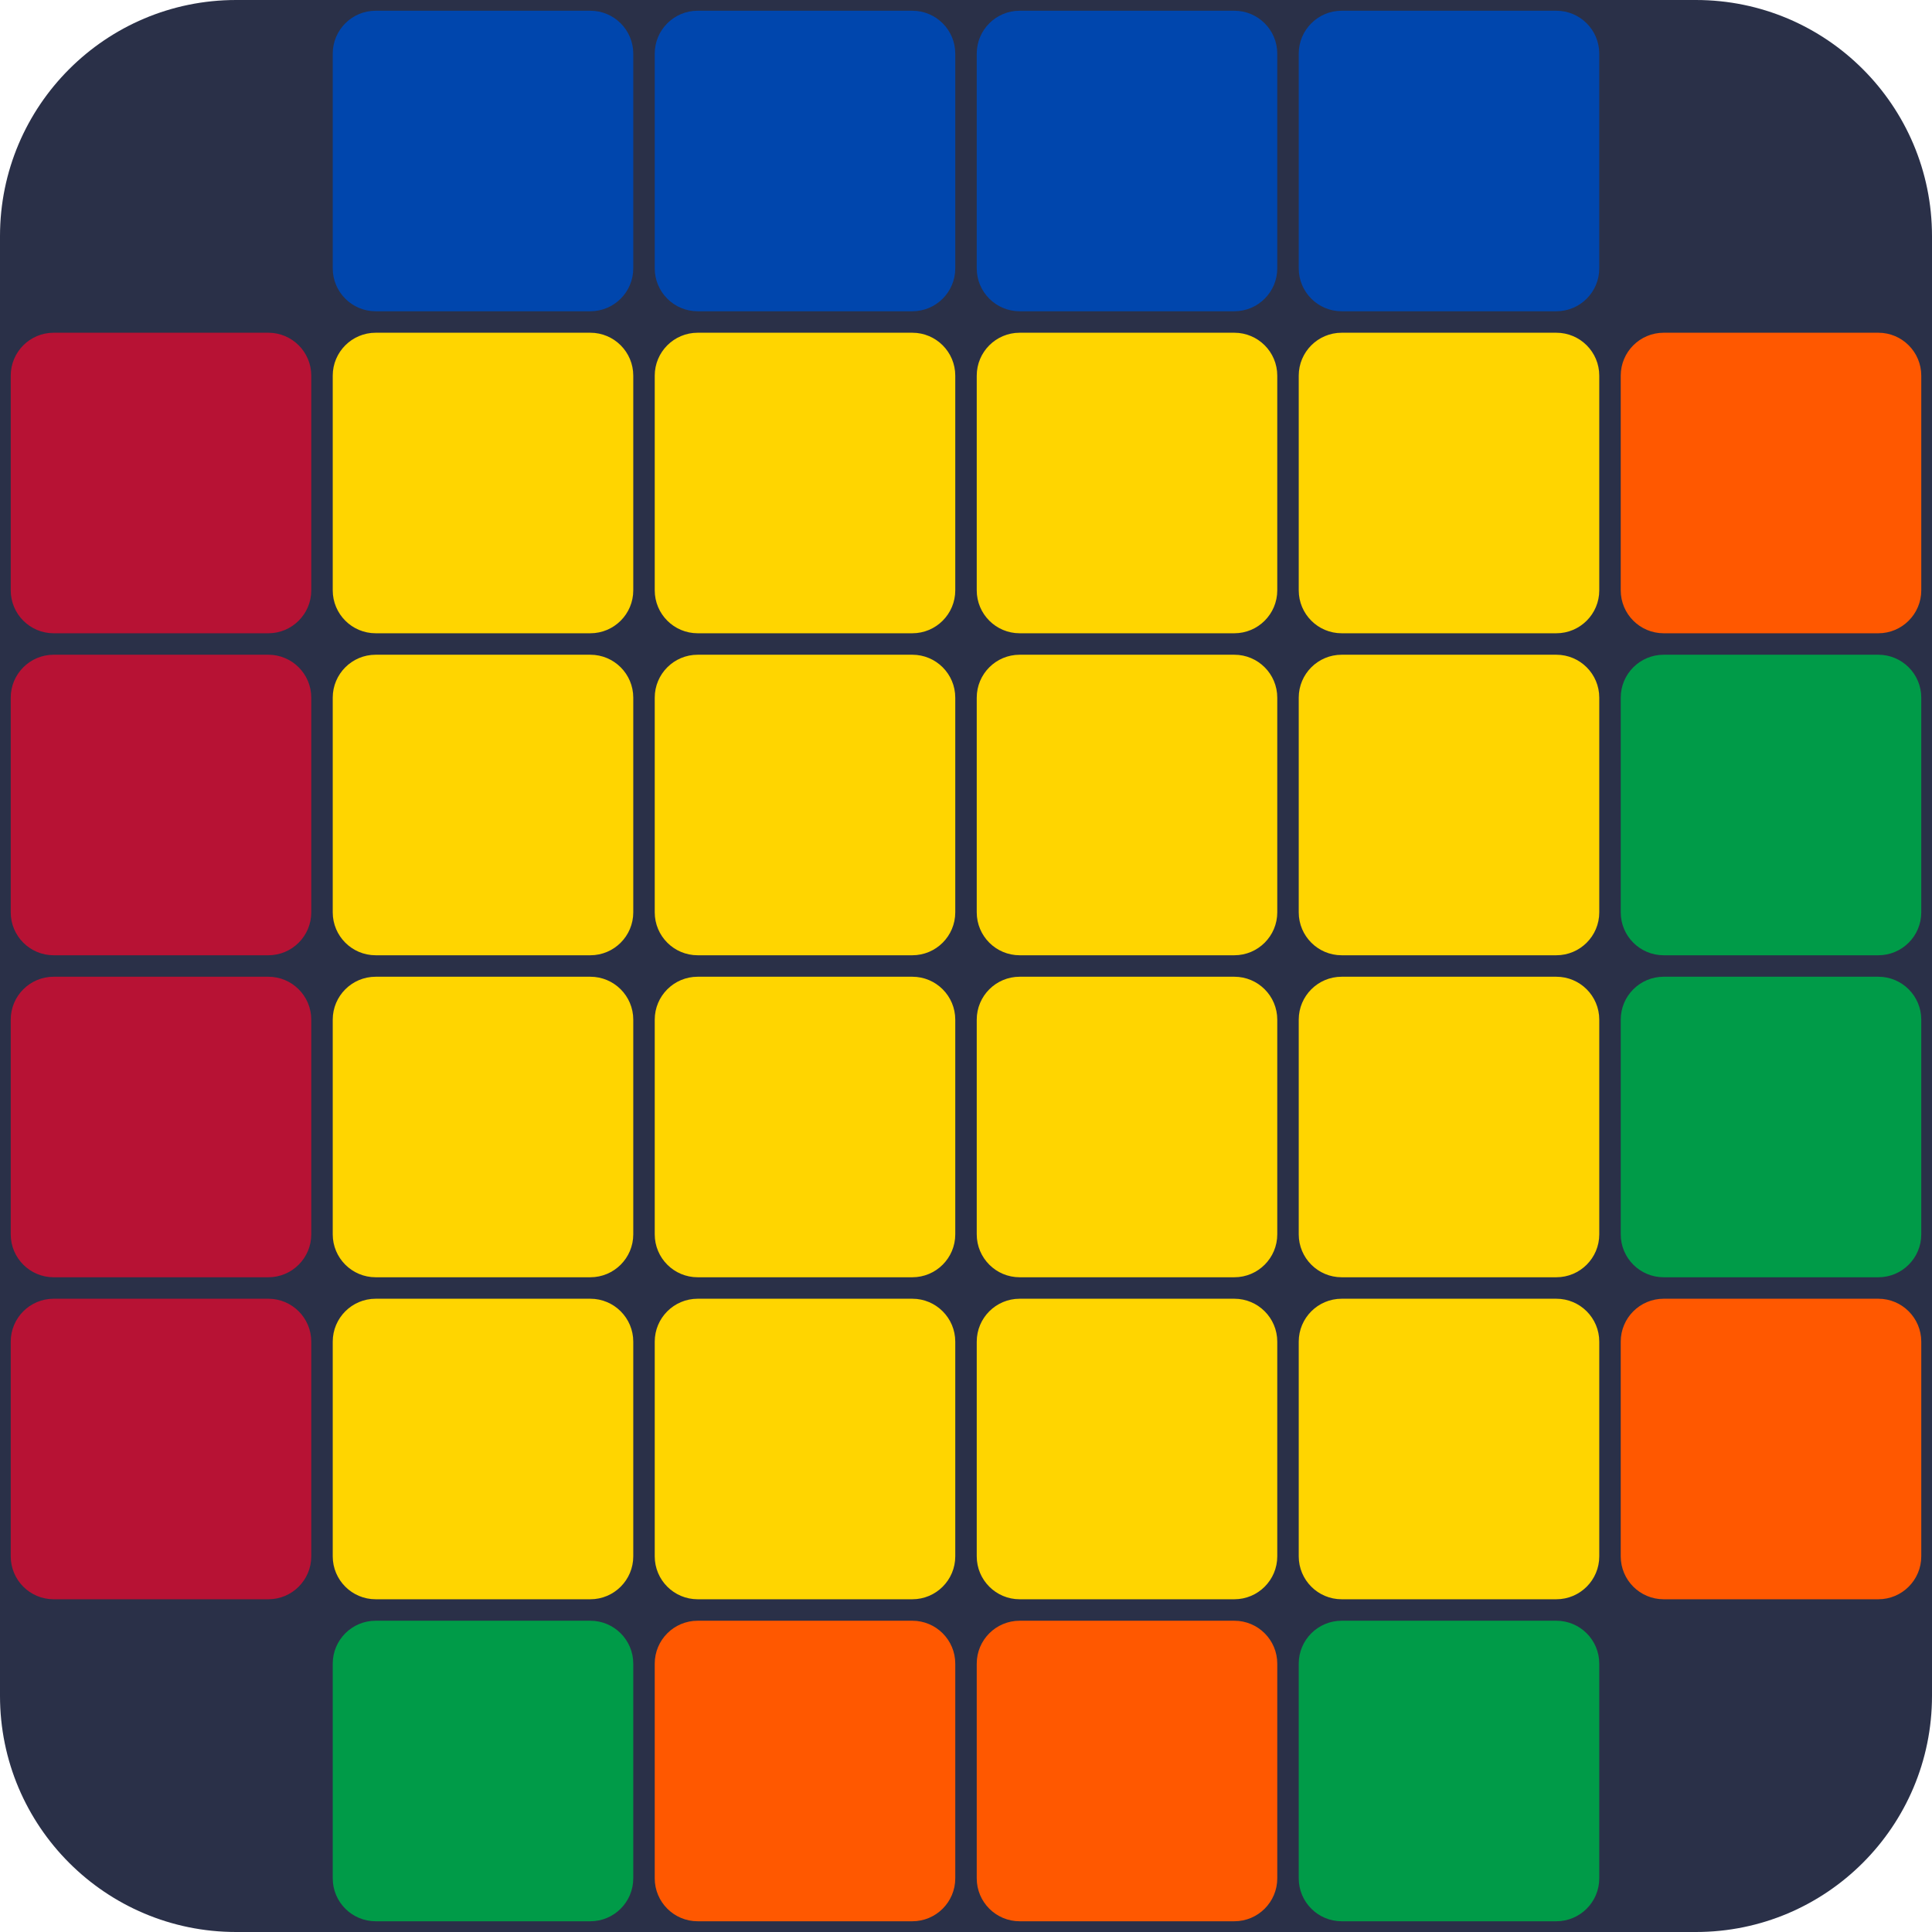
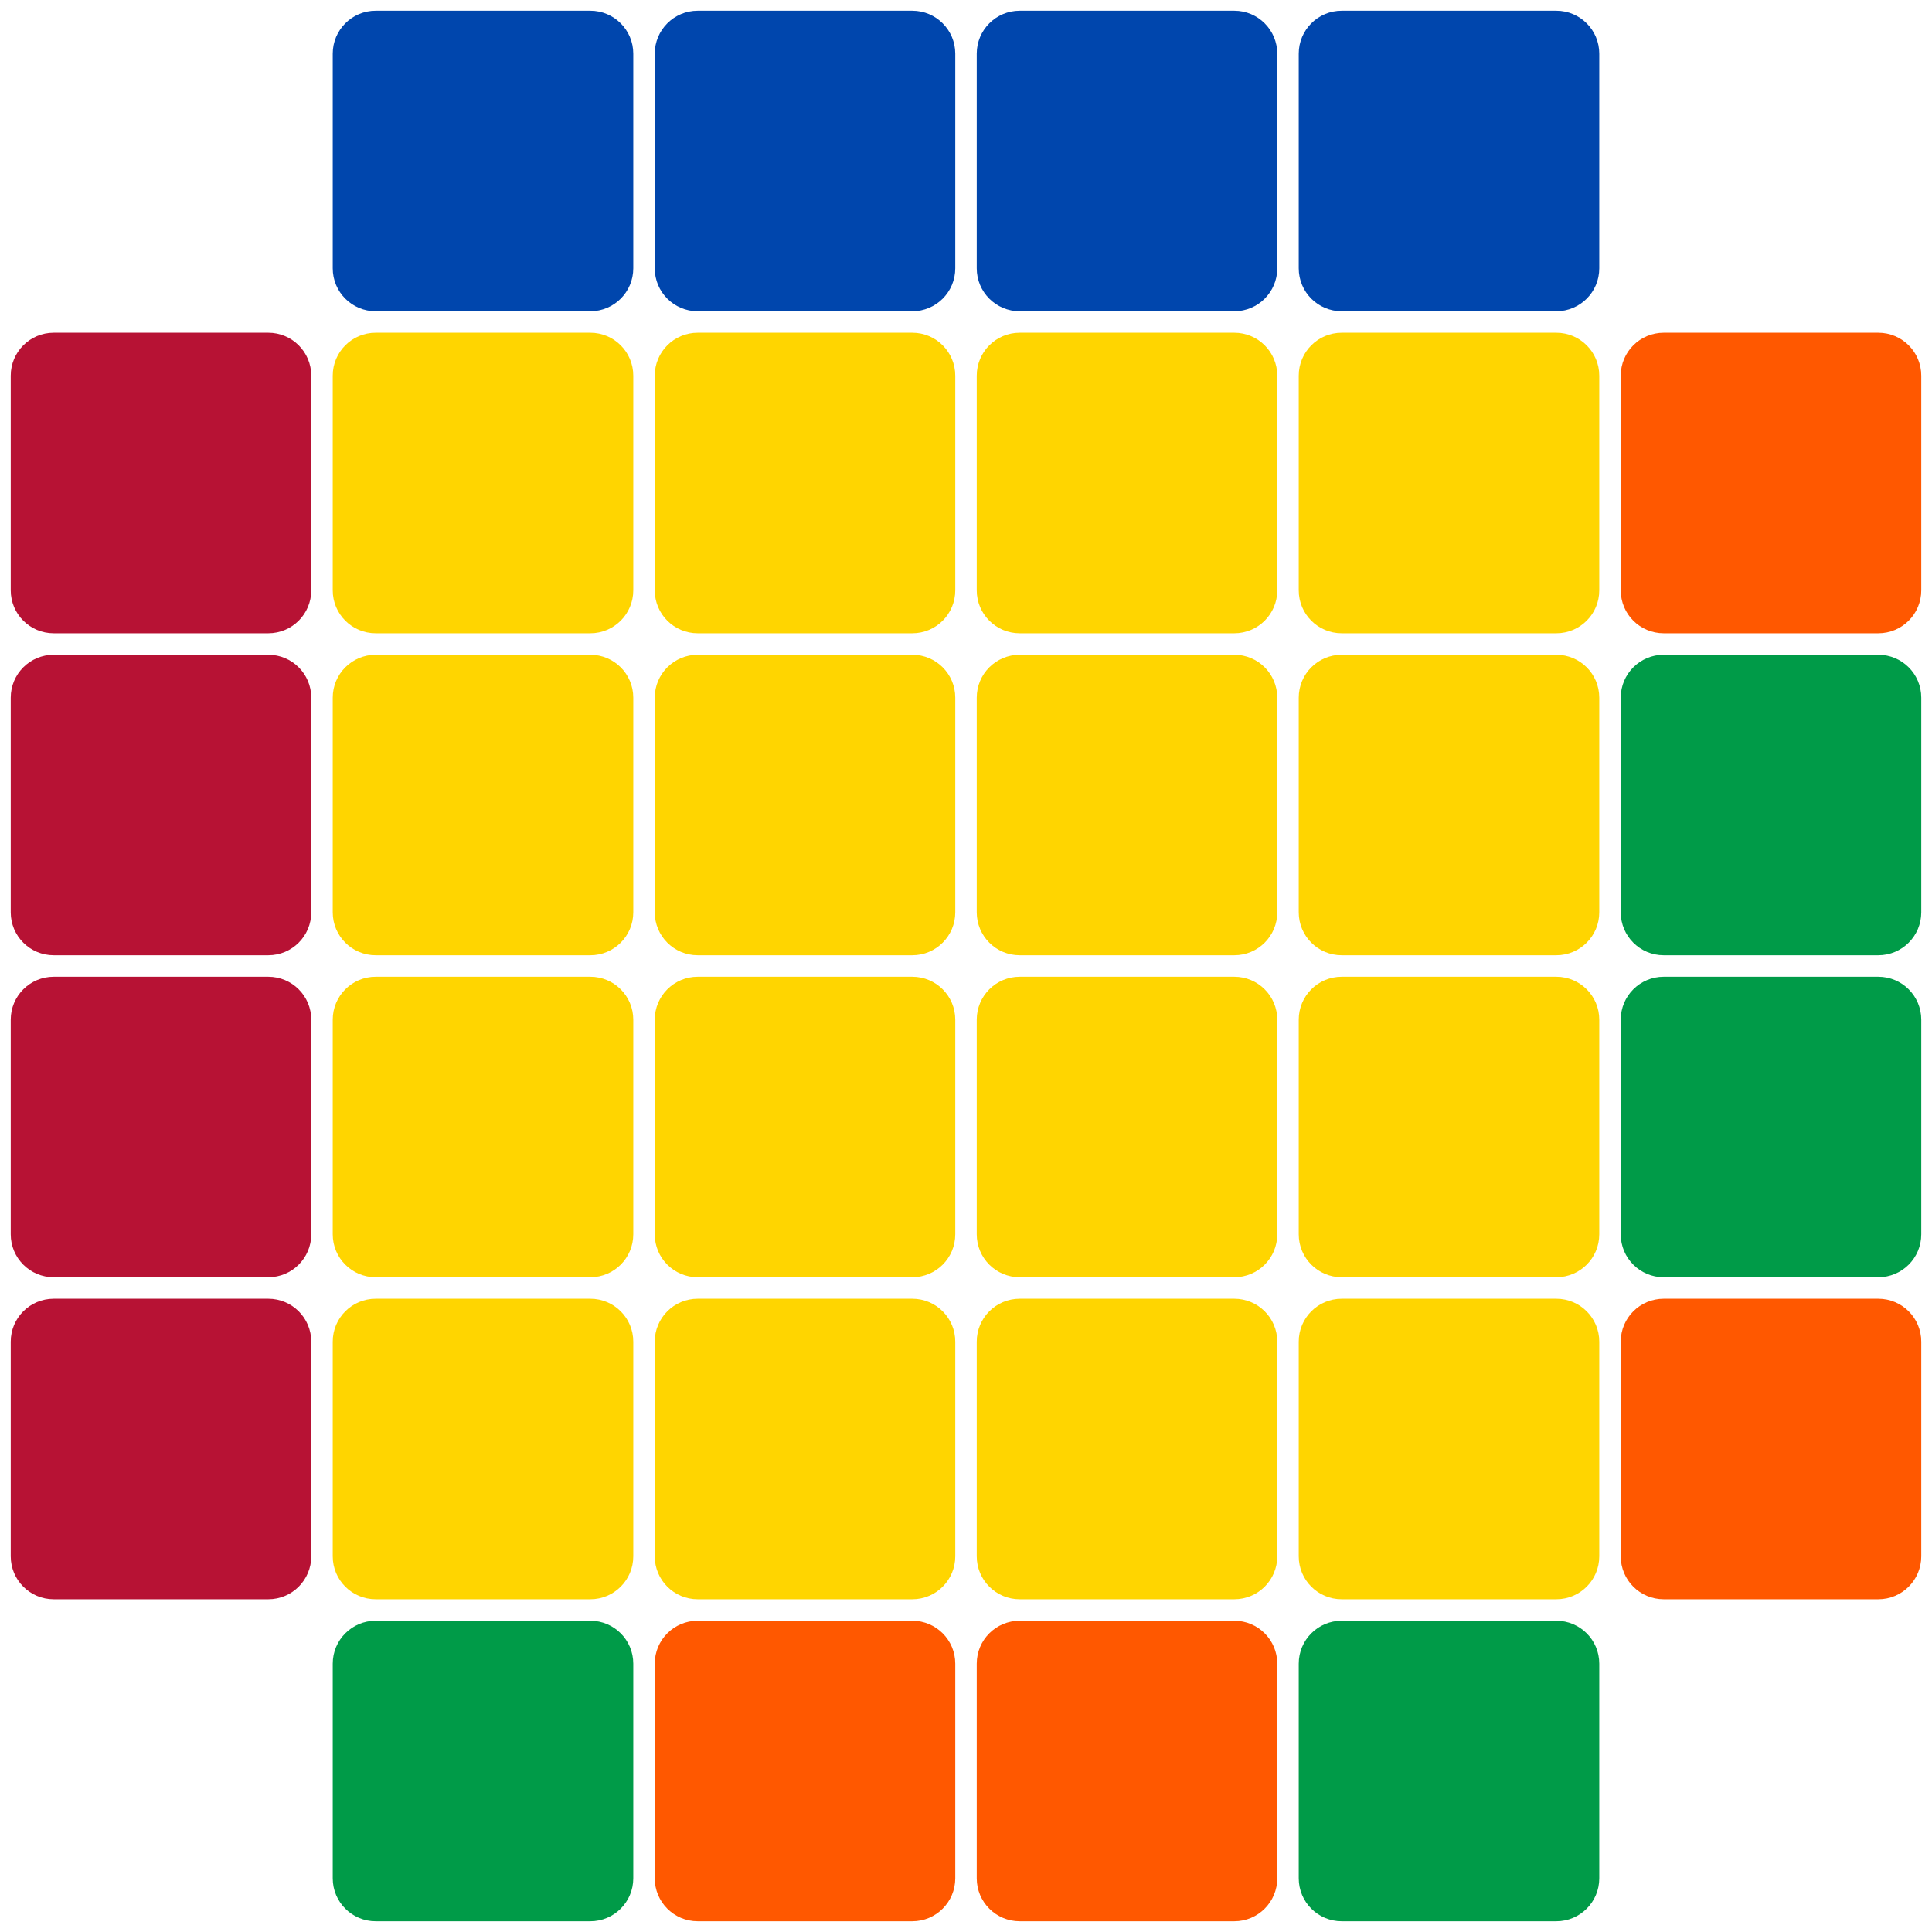
<svg xmlns="http://www.w3.org/2000/svg" viewBox="0 0 180 180">
-   <rect x="0" y="0" width="180" height="180" rx="22" fill="#2a3048" />
  <rect x="31" y="1" width="28" height="28" rx="4" fill="#0046ad" />
  <rect x="61" y="1" width="28" height="28" rx="4" fill="#0046ad" />
  <rect x="91" y="1" width="28" height="28" rx="4" fill="#0046ad" />
  <rect x="121" y="1" width="28" height="28" rx="4" fill="#0046ad" />
  <rect x="1" y="31" width="28" height="28" rx="4" fill="#b71234" />
  <rect x="31" y="31" width="28" height="28" rx="4" fill="#ffd500" />
  <rect x="61" y="31" width="28" height="28" rx="4" fill="#ffd500" />
  <rect x="91" y="31" width="28" height="28" rx="4" fill="#ffd500" />
  <rect x="121" y="31" width="28" height="28" rx="4" fill="#ffd500" />
  <rect x="151" y="31" width="28" height="28" rx="4" fill="#ff5800" />
  <rect x="1" y="61" width="28" height="28" rx="4" fill="#b71234" />
  <rect x="31" y="61" width="28" height="28" rx="4" fill="#ffd500" />
  <rect x="61" y="61" width="28" height="28" rx="4" fill="#ffd500" />
  <rect x="91" y="61" width="28" height="28" rx="4" fill="#ffd500" />
  <rect x="121" y="61" width="28" height="28" rx="4" fill="#ffd500" />
  <rect x="151" y="61" width="28" height="28" rx="4" fill="#009b48" />
  <rect x="1" y="91" width="28" height="28" rx="4" fill="#b71234" />
  <rect x="31" y="91" width="28" height="28" rx="4" fill="#ffd500" />
  <rect x="61" y="91" width="28" height="28" rx="4" fill="#ffd500" />
  <rect x="91" y="91" width="28" height="28" rx="4" fill="#ffd500" />
  <rect x="121" y="91" width="28" height="28" rx="4" fill="#ffd500" />
  <rect x="151" y="91" width="28" height="28" rx="4" fill="#009b48" />
  <rect x="1" y="121" width="28" height="28" rx="4" fill="#b71234" />
  <rect x="31" y="121" width="28" height="28" rx="4" fill="#ffd500" />
  <rect x="61" y="121" width="28" height="28" rx="4" fill="#ffd500" />
  <rect x="91" y="121" width="28" height="28" rx="4" fill="#ffd500" />
  <rect x="121" y="121" width="28" height="28" rx="4" fill="#ffd500" />
  <rect x="151" y="121" width="28" height="28" rx="4" fill="#ff5800" />
  <rect x="31" y="151" width="28" height="28" rx="4" fill="#009b48" />
  <rect x="61" y="151" width="28" height="28" rx="4" fill="#ff5800" />
  <rect x="91" y="151" width="28" height="28" rx="4" fill="#ff5800" />
  <rect x="121" y="151" width="28" height="28" rx="4" fill="#009b48" />
</svg>
